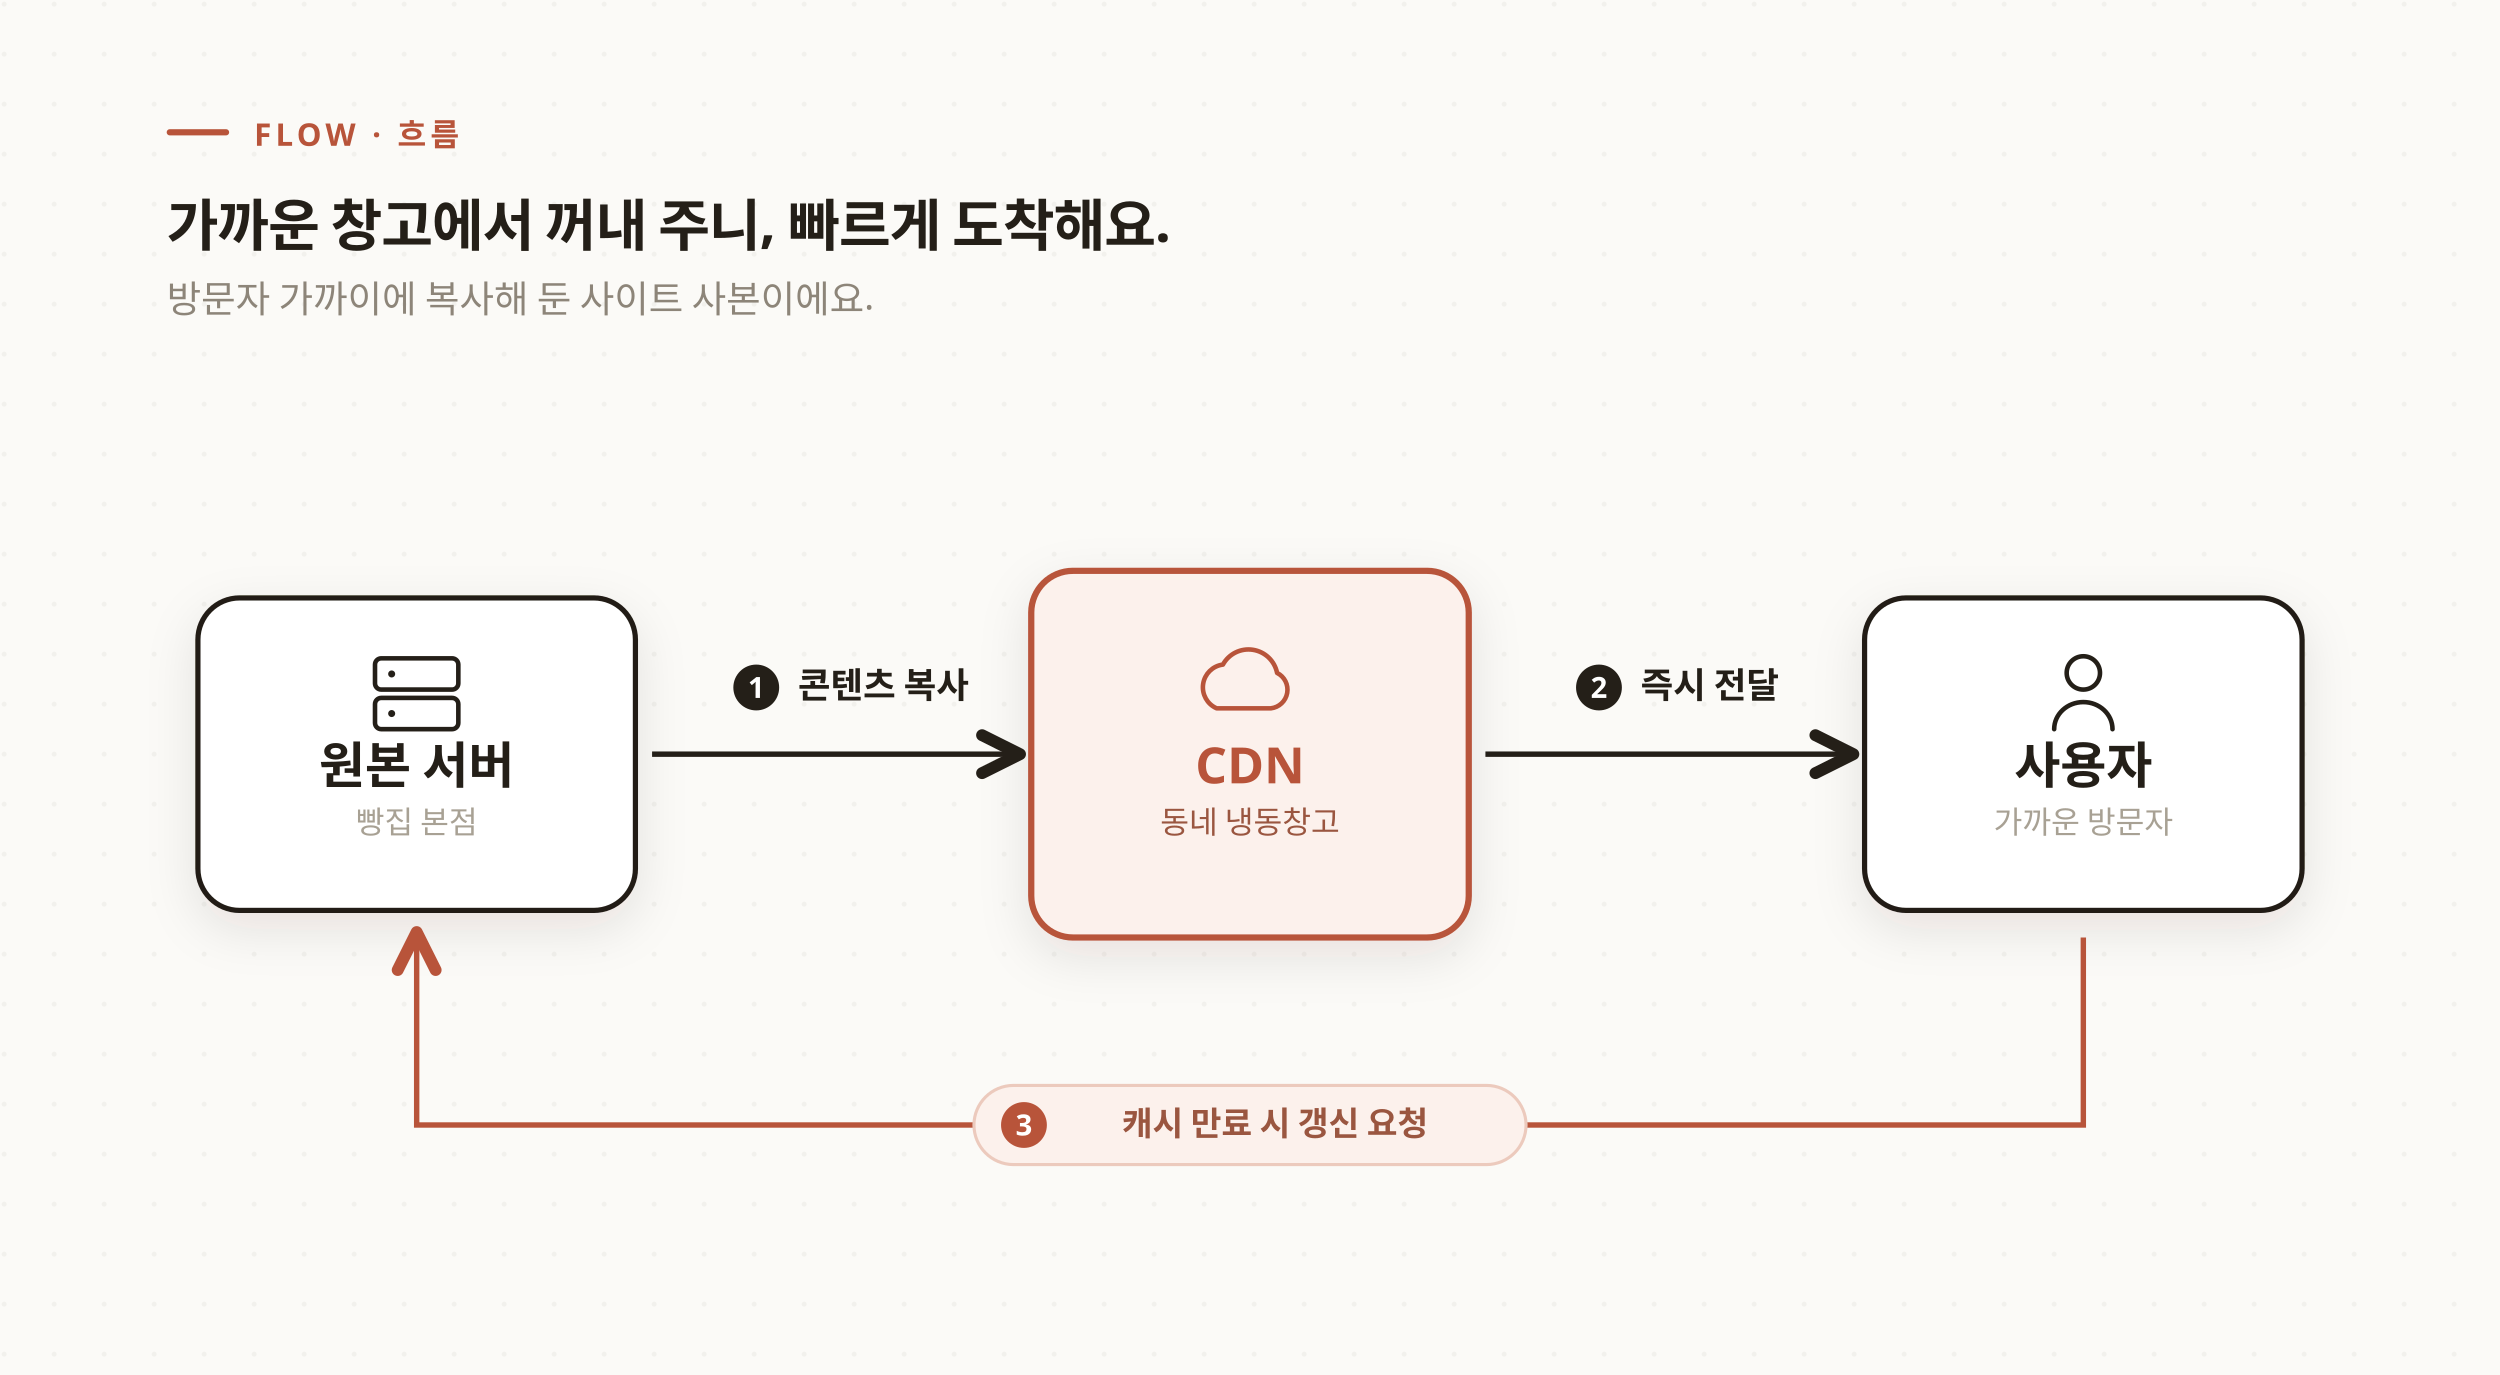
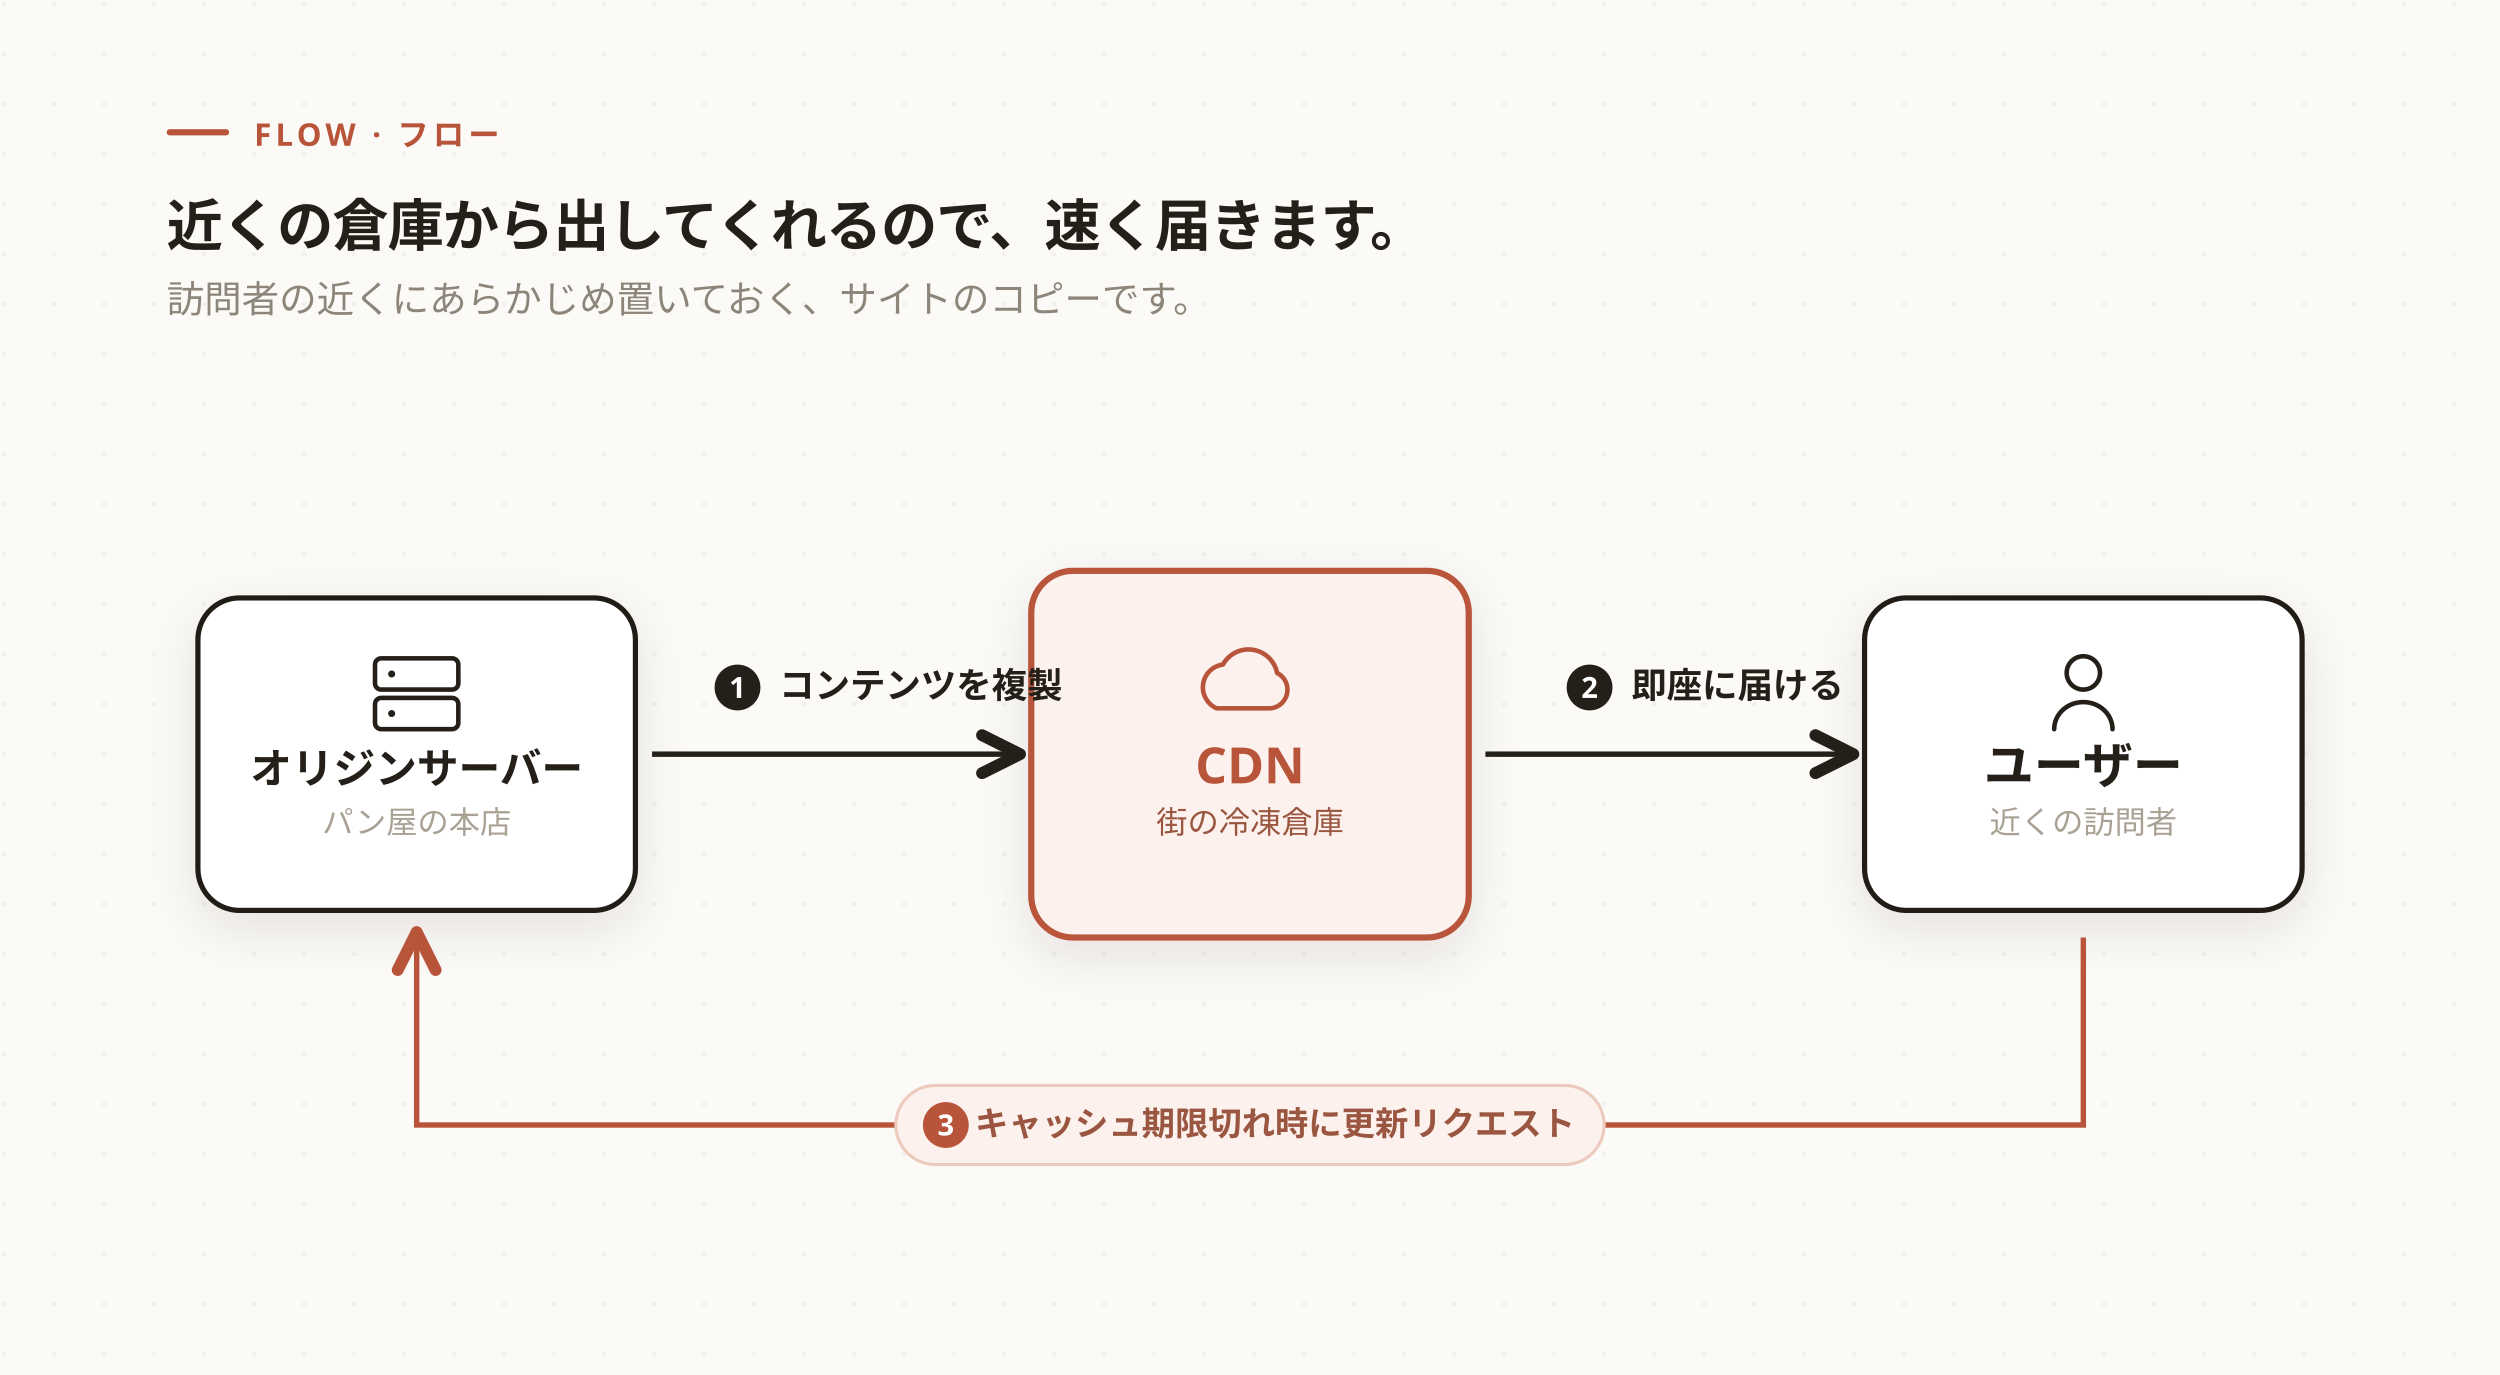
- <svg xmlns="http://www.w3.org/2000/svg" viewBox="0 0 1200 660" width="1200" height="660" role="img" font-family="AtoZ, Pretendard, sans-serif">
+ <svg xmlns="http://www.w3.org/2000/svg" viewBox="0 0 1200 660" width="1200" height="660" role="img" font-family="Noto Sans JP, sans-serif">
  <defs>
    <filter id="soft" x="-40%" y="-40%" width="180%" height="200%">
      <feDropShadow dx="0" dy="8" stdDeviation="12" flood-color="#2a2118" flood-opacity="0.10" />
    </filter>
    <marker id="ai" markerWidth="13" markerHeight="13" refX="8.5" refY="6" orient="auto">
      <path d="M2.5 2.5 L9.5 6 L2.5 9.5" fill="none" stroke="#241f18" stroke-width="2.2" stroke-linecap="round" stroke-linejoin="round" />
    </marker>
    <marker id="aa" markerWidth="13" markerHeight="13" refX="8.5" refY="6" orient="auto">
      <path d="M2.5 2.5 L9.5 6 L2.5 9.5" fill="none" stroke="#b8543a" stroke-width="2.2" stroke-linecap="round" stroke-linejoin="round" />
    </marker>
    <pattern id="dots" width="24" height="24" patternUnits="userSpaceOnUse">
      <circle cx="2" cy="2" r="1.2" fill="#241f18" fill-opacity="0.04" />
    </pattern>
  </defs>
  <rect width="1200" height="660" fill="#fbfaf7" />
  <rect width="1200" height="660" fill="url(#dots)" />
  <rect x="80" y="62" width="30" height="3" rx="1.5" fill="#b8543a" />
-   <text x="122" y="70" font-size="15" font-weight="700" letter-spacing="2" fill="#b8543a">FLOW · 흐름</text>
-   <text x="80" y="118" font-size="27" font-weight="800" fill="#241f18" letter-spacing="-0.5">가까운 창고에서 꺼내 주니, 빠르게 도착해요.</text>
-   <text x="80" y="150" font-size="18" font-weight="500" fill="#8d8579">방문자 가까이에 복사해 둔 사이트 사본이에요.</text>
+   <text x="122" y="70" font-size="15" font-weight="700" letter-spacing="2" fill="#b8543a">FLOW · フロー</text>
+   <text x="80" y="118" font-size="27" font-weight="800" fill="#241f18" letter-spacing="-0.5">近くの倉庫から出してくれるので、速く届きます。</text>
+   <text x="80" y="150" font-size="18" font-weight="500" fill="#8d8579">訪問者の近くにあらかじめ置いておく、サイトのコピーです。</text>
  <g filter="url(#soft)">
    <rect x="95" y="287" width="210" height="150" rx="20" fill="#ffffff" stroke="#241f18" stroke-width="2.5" />
  </g>
  <g stroke="#241f18" stroke-width="2.2" fill="none" stroke-linecap="round" stroke-linejoin="round" transform="translate(200 332)">
    <rect x="-20" y="-16" width="40" height="15" rx="3" />
    <rect x="-20" y="3" width="40" height="15" rx="3" />
    <circle cx="-12" cy="-8.5" r="1.7" fill="#241f18" stroke="none" />
    <circle cx="-12" cy="10.5" r="1.7" fill="#241f18" stroke="none" />
  </g>
-   <text x="200" y="376" text-anchor="middle" font-size="24" font-weight="800" fill="#241f18">원본 서버</text>
-   <text x="200" y="400" text-anchor="middle" font-size="15" font-weight="500" fill="#a8a194">빵집 본점</text>
+   <text x="200" y="376" text-anchor="middle" font-size="20" font-weight="800" fill="#241f18">オリジンサーバー</text>
+   <text x="200" y="400" text-anchor="middle" font-size="15" font-weight="500" fill="#a8a194">パン屋の本店</text>
  <g filter="url(#soft)">
    <rect x="495" y="274" width="210" height="176" rx="20" fill="#fcf1ec" stroke="#b8543a" stroke-width="3" />
  </g>
  <g stroke="#b8543a" stroke-width="2.2" fill="none" stroke-linecap="round" stroke-linejoin="round" transform="translate(600 332)">
    <path d="M-16 8 a11 11 0 0 1 3 -21 a14 14 0 0 1 26 4 a9 9 0 0 1 -3 17 z" />
  </g>
  <text x="600" y="376" text-anchor="middle" font-size="24" font-weight="800" fill="#b8543a">CDN</text>
-   <text x="600" y="400" text-anchor="middle" font-size="15" font-weight="500" fill="#9a5640">동네 냉동창고</text>
+   <text x="600" y="400" text-anchor="middle" font-size="15" font-weight="500" fill="#9a5640">街の冷凍倉庫</text>
  <g filter="url(#soft)">
    <rect x="895" y="287" width="210" height="150" rx="20" fill="#ffffff" stroke="#241f18" stroke-width="2.5" />
  </g>
  <g stroke="#241f18" stroke-width="2.2" fill="none" stroke-linecap="round" stroke-linejoin="round" transform="translate(1000 332)">
    <circle cx="0" cy="-9" r="8" />
    <path d="M-14 18 a14 13 0 0 1 28 0" />
  </g>
-   <text x="1000" y="376" text-anchor="middle" font-size="24" font-weight="800" fill="#241f18">사용자</text>
-   <text x="1000" y="400" text-anchor="middle" font-size="15" font-weight="500" fill="#a8a194">가까운 방문자</text>
+   <text x="1000" y="376" text-anchor="middle" font-size="24" font-weight="800" fill="#241f18">ユーザー</text>
+   <text x="1000" y="400" text-anchor="middle" font-size="15" font-weight="500" fill="#a8a194">近くの訪問者</text>
  <line x1="313" y1="362" x2="487" y2="362" stroke="#241f18" stroke-width="2.6" marker-end="url(#ai)" />
-   <g transform="translate(363 330)">
+   <g transform="translate(354 330)">
    <circle r="11" fill="#241f18" />
    <text y="5" text-anchor="middle" font-size="14" font-weight="700" fill="#fff">1</text>
-     <text x="20" y="5" font-size="17" font-weight="600" fill="#241f18">콘텐츠 복사</text>
+     <text x="20" y="5" font-size="17" font-weight="600" fill="#241f18">コンテンツを複製</text>
  </g>
  <line x1="713" y1="362" x2="887" y2="362" stroke="#241f18" stroke-width="2.6" marker-end="url(#ai)" />
-   <g transform="translate(767.5 330)">
+   <g transform="translate(763 330)">
    <circle r="11" fill="#241f18" />
    <text y="5" text-anchor="middle" font-size="14" font-weight="700" fill="#fff">2</text>
-     <text x="20" y="5" font-size="17" font-weight="600" fill="#241f18">즉시 전달</text>
+     <text x="20" y="5" font-size="17" font-weight="600" fill="#241f18">即座に届ける</text>
  </g>
  <path d="M1000 450 V540 H200 V450" fill="none" stroke="#b8543a" stroke-width="2.6" marker-end="url(#aa)" />
  <g transform="translate(600 540)">
-     <rect x="-132.5" y="-19" width="265" height="38" rx="19" fill="#fcf1ec" stroke="#eccabd" stroke-width="1.5" />
-     <circle cx="-108.5" r="11" fill="#b8543a" />
-     <text x="-108.5" y="5" text-anchor="middle" font-size="14" font-weight="700" fill="#fff">3</text>
-     <text x="12" y="5" text-anchor="middle" font-size="16" font-weight="600" fill="#9a5640">캐시 만료 시 갱신 요청</text>
+     <rect x="-170" y="-19" width="340" height="38" rx="19" fill="#fcf1ec" stroke="#eccabd" stroke-width="1.5" />
+     <circle cx="-146" r="11" fill="#b8543a" />
+     <text x="-146" y="5" text-anchor="middle" font-size="14" font-weight="700" fill="#fff">3</text>
+     <text x="12" y="5" text-anchor="middle" font-size="16" font-weight="600" fill="#9a5640">キャッシュ期限切れ時に更新リクエスト</text>
  </g>
</svg>
